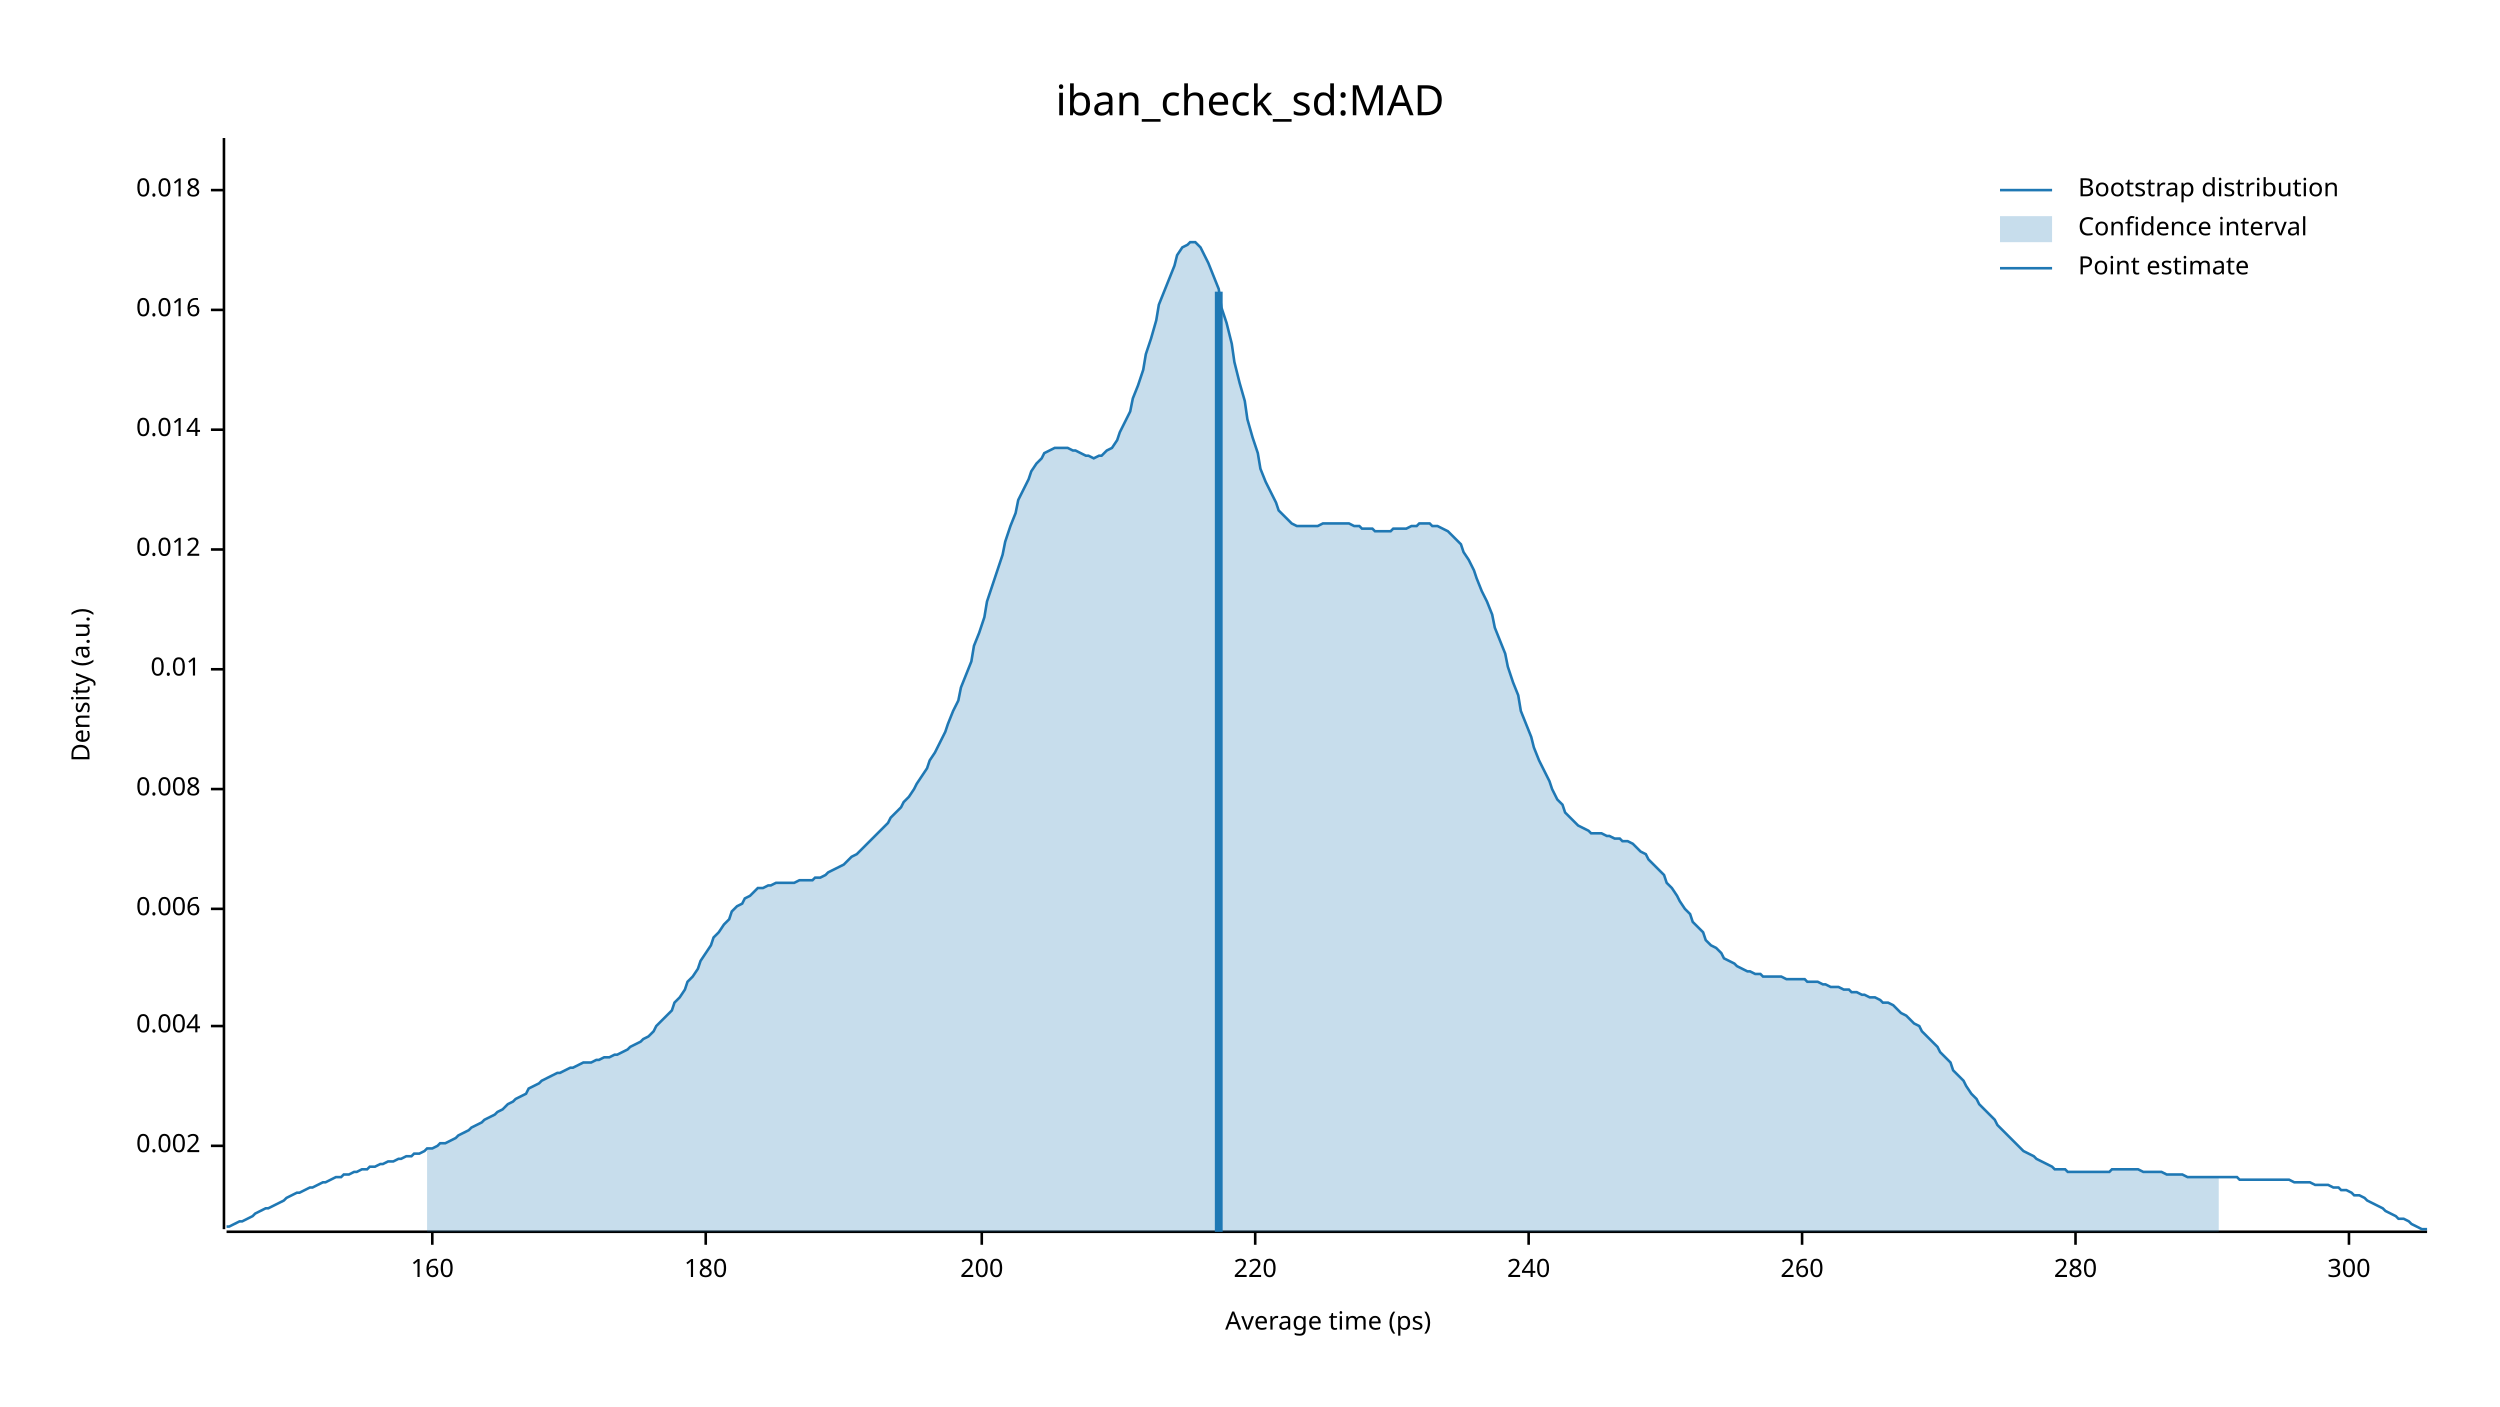
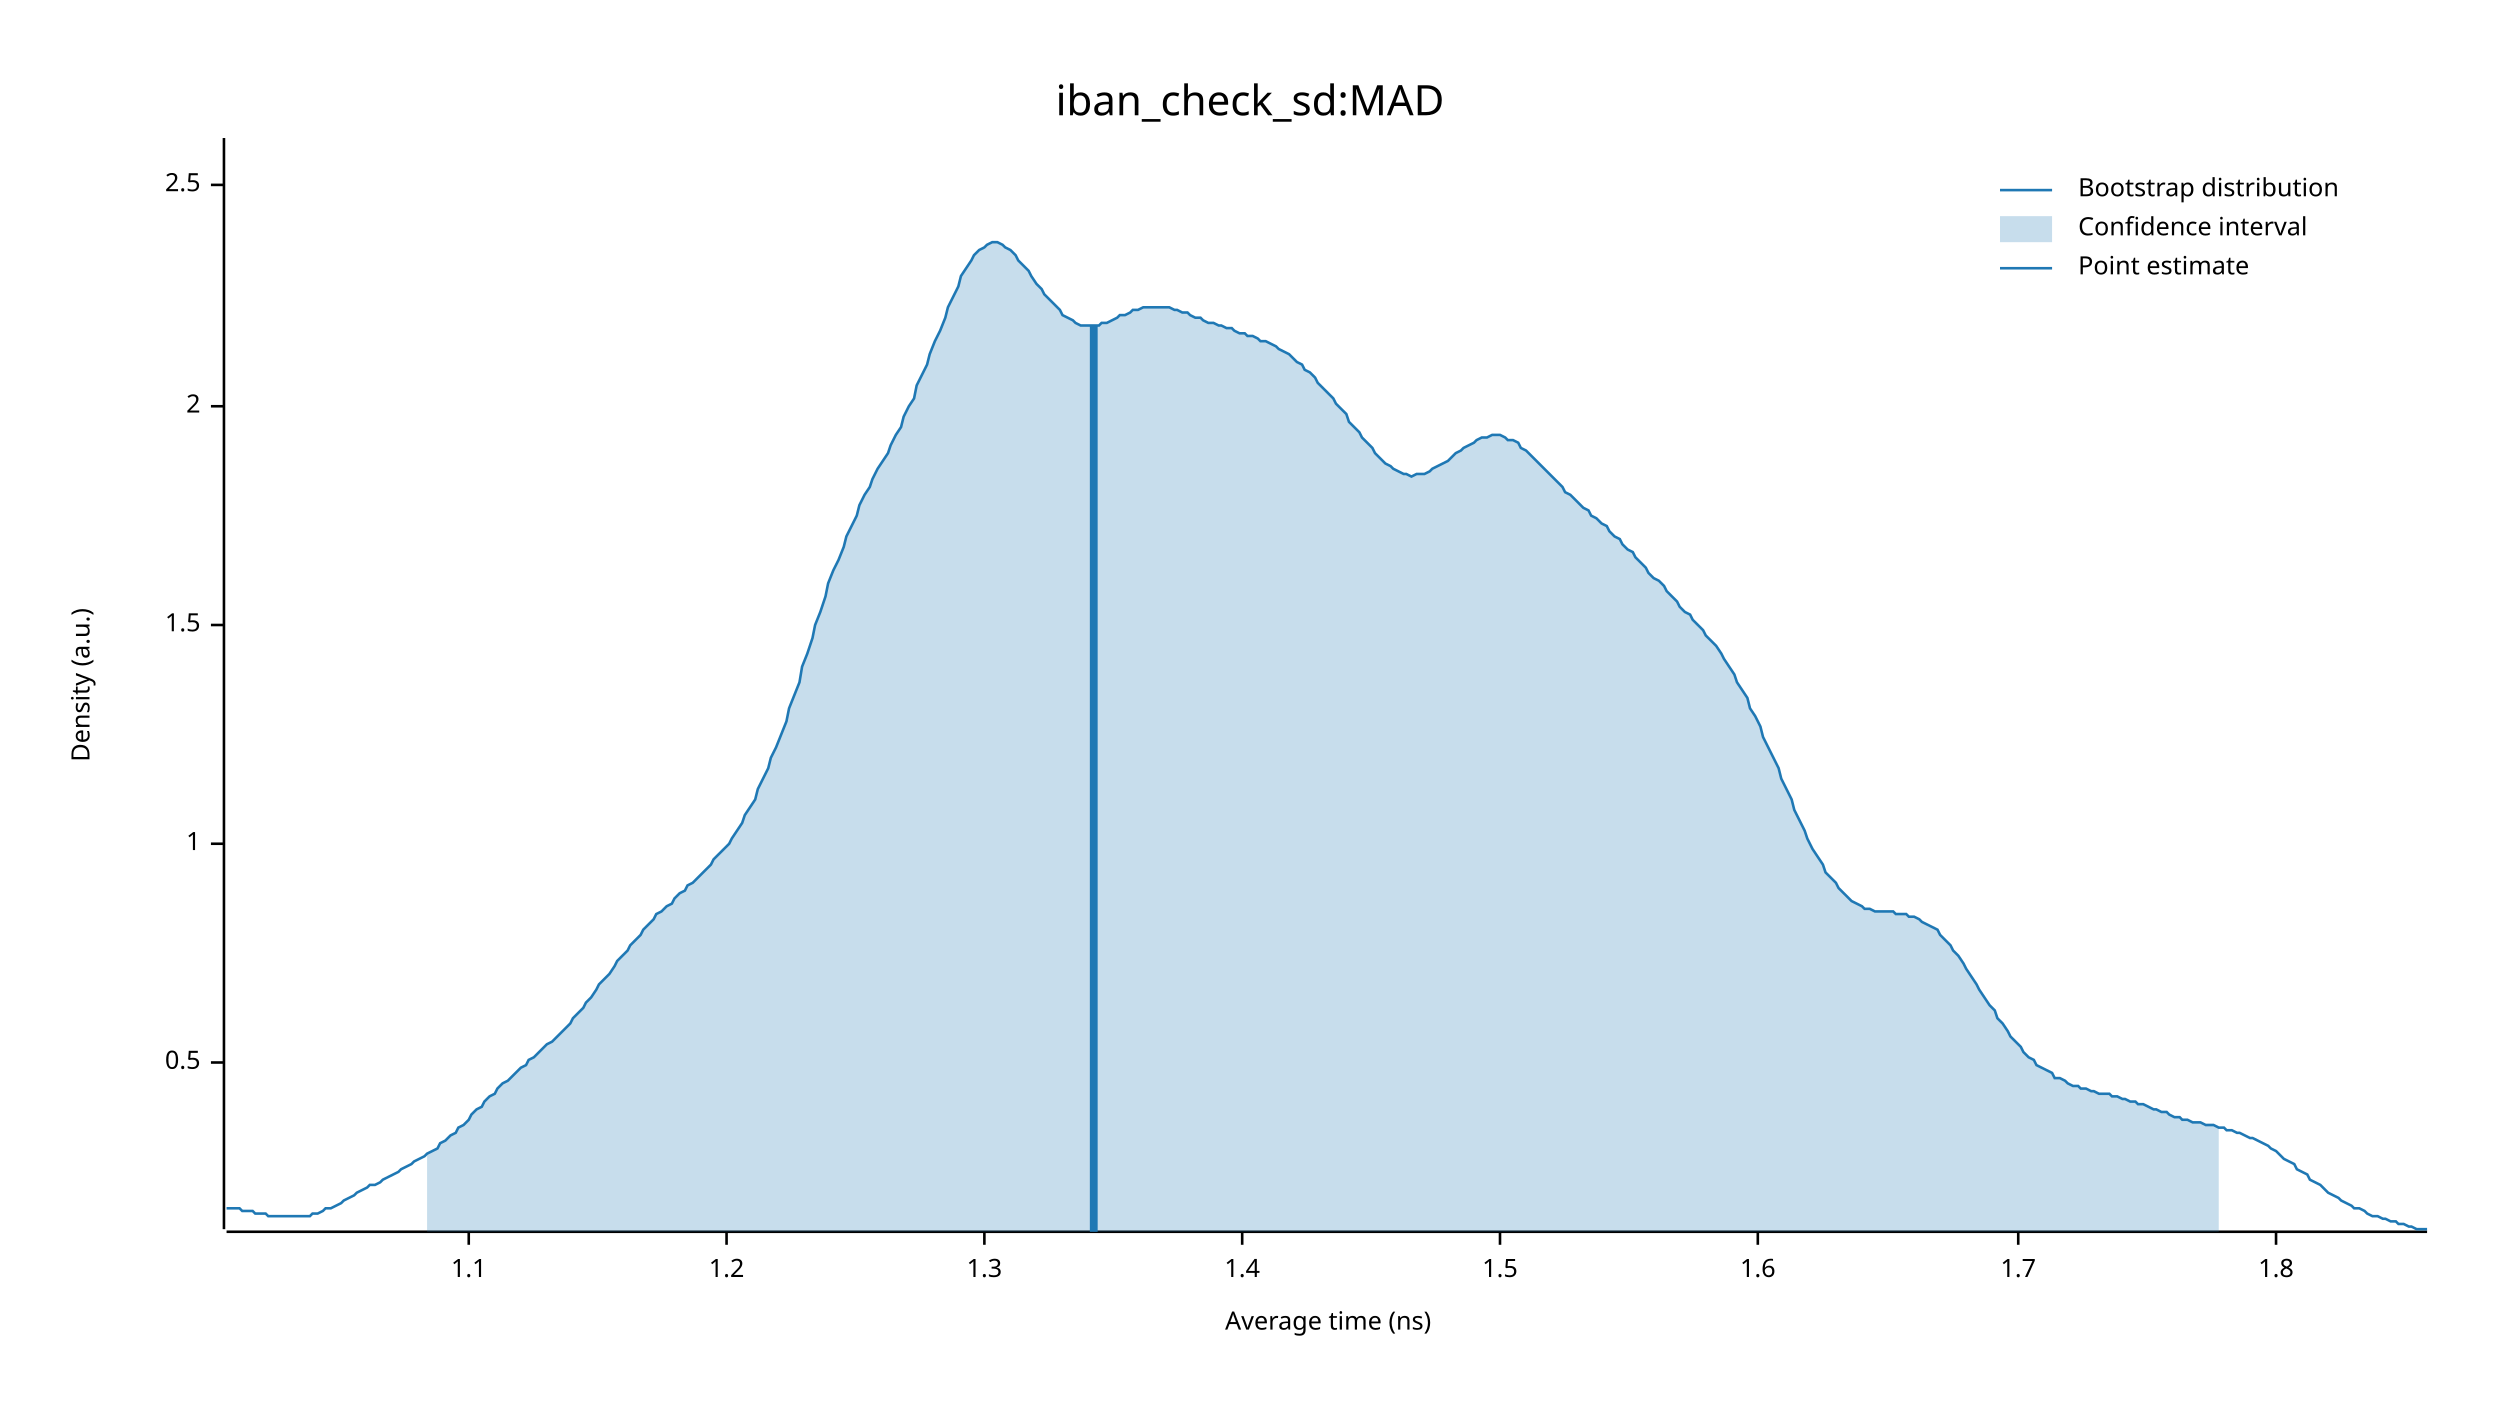
<svg xmlns="http://www.w3.org/2000/svg" width="960" height="540" viewBox="0 0 960 540">
  <text x="480" y="32" dy="0.76em" text-anchor="middle" font-family="sans-serif" font-size="16.129" opacity="1" fill="#000000">
iban_check_sd:MAD
</text>
  <text x="27" y="263" dy="0.76em" text-anchor="middle" font-family="sans-serif" font-size="9.677" opacity="1" fill="#000000" transform="rotate(270, 27, 263)">
Density (a.u.)
</text>
  <text x="510" y="513" dy="-0.5ex" text-anchor="middle" font-family="sans-serif" font-size="9.677" opacity="1" fill="#000000">
- Average time (ps)
+ Average time (ns)
</text>
  <polyline fill="none" opacity="1" stroke="#000000" stroke-width="1" points="86,53 86,472 " />
-   <text x="77" y="440" dy="0.5ex" text-anchor="end" font-family="sans-serif" font-size="9.677" opacity="1" fill="#000000">
- 0.002
+   <text x="77" y="408" dy="0.5ex" text-anchor="end" font-family="sans-serif" font-size="9.677" opacity="1" fill="#000000">
+ 0.5
</text>
-   <polyline fill="none" opacity="1" stroke="#000000" stroke-width="1" points="81,440 86,440 " />
-   <text x="77" y="394" dy="0.5ex" text-anchor="end" font-family="sans-serif" font-size="9.677" opacity="1" fill="#000000">
- 0.004
+   <polyline fill="none" opacity="1" stroke="#000000" stroke-width="1" points="81,408 86,408 " />
+   <text x="77" y="324" dy="0.5ex" text-anchor="end" font-family="sans-serif" font-size="9.677" opacity="1" fill="#000000">
+ 1
</text>
-   <polyline fill="none" opacity="1" stroke="#000000" stroke-width="1" points="81,394 86,394 " />
-   <text x="77" y="349" dy="0.5ex" text-anchor="end" font-family="sans-serif" font-size="9.677" opacity="1" fill="#000000">
- 0.006
+   <polyline fill="none" opacity="1" stroke="#000000" stroke-width="1" points="81,324 86,324 " />
+   <text x="77" y="240" dy="0.5ex" text-anchor="end" font-family="sans-serif" font-size="9.677" opacity="1" fill="#000000">
+ 1.5
</text>
-   <polyline fill="none" opacity="1" stroke="#000000" stroke-width="1" points="81,349 86,349 " />
-   <text x="77" y="303" dy="0.5ex" text-anchor="end" font-family="sans-serif" font-size="9.677" opacity="1" fill="#000000">
- 0.008
+   <polyline fill="none" opacity="1" stroke="#000000" stroke-width="1" points="81,240 86,240 " />
+   <text x="77" y="156" dy="0.5ex" text-anchor="end" font-family="sans-serif" font-size="9.677" opacity="1" fill="#000000">
+ 2
</text>
-   <polyline fill="none" opacity="1" stroke="#000000" stroke-width="1" points="81,303 86,303 " />
-   <text x="77" y="257" dy="0.5ex" text-anchor="end" font-family="sans-serif" font-size="9.677" opacity="1" fill="#000000">
- 0.01
+   <polyline fill="none" opacity="1" stroke="#000000" stroke-width="1" points="81,156 86,156 " />
+   <text x="77" y="71" dy="0.5ex" text-anchor="end" font-family="sans-serif" font-size="9.677" opacity="1" fill="#000000">
+ 2.5
</text>
-   <polyline fill="none" opacity="1" stroke="#000000" stroke-width="1" points="81,257 86,257 " />
-   <text x="77" y="211" dy="0.5ex" text-anchor="end" font-family="sans-serif" font-size="9.677" opacity="1" fill="#000000">
- 0.012
+   <polyline fill="none" opacity="1" stroke="#000000" stroke-width="1" points="81,71 86,71 " />
+   <polyline fill="none" opacity="1" stroke="#000000" stroke-width="1" points="87,473 932,473 " />
+   <text x="180" y="483" dy="0.76em" text-anchor="middle" font-family="sans-serif" font-size="9.677" opacity="1" fill="#000000">
+ 1.1
</text>
-   <polyline fill="none" opacity="1" stroke="#000000" stroke-width="1" points="81,211 86,211 " />
-   <text x="77" y="165" dy="0.5ex" text-anchor="end" font-family="sans-serif" font-size="9.677" opacity="1" fill="#000000">
- 0.014
+   <polyline fill="none" opacity="1" stroke="#000000" stroke-width="1" points="180,473 180,478 " />
+   <text x="279" y="483" dy="0.76em" text-anchor="middle" font-family="sans-serif" font-size="9.677" opacity="1" fill="#000000">
+ 1.2
</text>
-   <polyline fill="none" opacity="1" stroke="#000000" stroke-width="1" points="81,165 86,165 " />
-   <text x="77" y="119" dy="0.5ex" text-anchor="end" font-family="sans-serif" font-size="9.677" opacity="1" fill="#000000">
- 0.016
+   <polyline fill="none" opacity="1" stroke="#000000" stroke-width="1" points="279,473 279,478 " />
+   <text x="378" y="483" dy="0.76em" text-anchor="middle" font-family="sans-serif" font-size="9.677" opacity="1" fill="#000000">
+ 1.3
</text>
-   <polyline fill="none" opacity="1" stroke="#000000" stroke-width="1" points="81,119 86,119 " />
-   <text x="77" y="73" dy="0.5ex" text-anchor="end" font-family="sans-serif" font-size="9.677" opacity="1" fill="#000000">
- 0.018
+   <polyline fill="none" opacity="1" stroke="#000000" stroke-width="1" points="378,473 378,478 " />
+   <text x="477" y="483" dy="0.76em" text-anchor="middle" font-family="sans-serif" font-size="9.677" opacity="1" fill="#000000">
+ 1.4
</text>
-   <polyline fill="none" opacity="1" stroke="#000000" stroke-width="1" points="81,73 86,73 " />
-   <polyline fill="none" opacity="1" stroke="#000000" stroke-width="1" points="87,473 932,473 " />
-   <text x="166" y="483" dy="0.76em" text-anchor="middle" font-family="sans-serif" font-size="9.677" opacity="1" fill="#000000">
- 160
+   <polyline fill="none" opacity="1" stroke="#000000" stroke-width="1" points="477,473 477,478 " />
+   <text x="576" y="483" dy="0.76em" text-anchor="middle" font-family="sans-serif" font-size="9.677" opacity="1" fill="#000000">
+ 1.5
</text>
-   <polyline fill="none" opacity="1" stroke="#000000" stroke-width="1" points="166,473 166,478 " />
-   <text x="271" y="483" dy="0.76em" text-anchor="middle" font-family="sans-serif" font-size="9.677" opacity="1" fill="#000000">
- 180
+   <polyline fill="none" opacity="1" stroke="#000000" stroke-width="1" points="576,473 576,478 " />
+   <text x="675" y="483" dy="0.76em" text-anchor="middle" font-family="sans-serif" font-size="9.677" opacity="1" fill="#000000">
+ 1.6
</text>
-   <polyline fill="none" opacity="1" stroke="#000000" stroke-width="1" points="271,473 271,478 " />
-   <text x="377" y="483" dy="0.76em" text-anchor="middle" font-family="sans-serif" font-size="9.677" opacity="1" fill="#000000">
- 200
+   <polyline fill="none" opacity="1" stroke="#000000" stroke-width="1" points="675,473 675,478 " />
+   <text x="775" y="483" dy="0.76em" text-anchor="middle" font-family="sans-serif" font-size="9.677" opacity="1" fill="#000000">
+ 1.7
</text>
-   <polyline fill="none" opacity="1" stroke="#000000" stroke-width="1" points="377,473 377,478 " />
-   <text x="482" y="483" dy="0.76em" text-anchor="middle" font-family="sans-serif" font-size="9.677" opacity="1" fill="#000000">
- 220
+   <polyline fill="none" opacity="1" stroke="#000000" stroke-width="1" points="775,473 775,478 " />
+   <text x="874" y="483" dy="0.76em" text-anchor="middle" font-family="sans-serif" font-size="9.677" opacity="1" fill="#000000">
+ 1.8
</text>
-   <polyline fill="none" opacity="1" stroke="#000000" stroke-width="1" points="482,473 482,478 " />
-   <text x="587" y="483" dy="0.76em" text-anchor="middle" font-family="sans-serif" font-size="9.677" opacity="1" fill="#000000">
- 240
- </text>
-   <polyline fill="none" opacity="1" stroke="#000000" stroke-width="1" points="587,473 587,478 " />
-   <text x="692" y="483" dy="0.76em" text-anchor="middle" font-family="sans-serif" font-size="9.677" opacity="1" fill="#000000">
- 260
- </text>
-   <polyline fill="none" opacity="1" stroke="#000000" stroke-width="1" points="692,473 692,478 " />
-   <text x="797" y="483" dy="0.76em" text-anchor="middle" font-family="sans-serif" font-size="9.677" opacity="1" fill="#000000">
- 280
- </text>
-   <polyline fill="none" opacity="1" stroke="#000000" stroke-width="1" points="797,473 797,478 " />
-   <text x="902" y="483" dy="0.76em" text-anchor="middle" font-family="sans-serif" font-size="9.677" opacity="1" fill="#000000">
- 300
- </text>
-   <polyline fill="none" opacity="1" stroke="#000000" stroke-width="1" points="902,473 902,478 " />
-   <polyline fill="none" opacity="1" stroke="#1F78B4" stroke-width="1" points="87,471 88,471 90,470 92,469 93,469 95,468 97,467 98,466 100,465 102,464 103,464 105,463 107,462 109,461 110,460 112,459 114,458 115,458 117,457 119,456 120,456 122,455 124,454 125,454 127,453 129,452 131,452 132,451 134,451 136,450 137,450 139,449 141,449 142,448 144,448 146,447 147,447 149,446 151,446 153,445 154,445 156,444 158,444 159,443 161,443 163,442 164,441 166,441 168,440 169,439 171,439 173,438 175,437 176,436 178,435 180,434 181,433 183,432 185,431 186,430 188,429 190,428 191,427 193,426 195,424 197,423 198,422 200,421 202,420 203,418 205,417 207,416 208,415 210,414 212,413 214,412 215,412 217,411 219,410 220,410 222,409 224,408 225,408 227,408 229,407 230,407 232,406 234,406 236,405 237,405 239,404 241,403 242,402 244,401 246,400 247,399 249,398 251,396 252,394 254,392 256,390 258,388 259,385 261,383 263,380 264,377 266,375 268,372 269,369 271,366 273,363 274,360 276,358 278,355 280,353 281,350 283,348 285,347 286,345 288,344 290,342 291,341 293,341 295,340 296,340 298,339 300,339 302,339 303,339 305,339 307,338 308,338 310,338 312,338 313,337 315,337 317,336 318,335 320,334 322,333 324,332 325,331 327,329 329,328 330,327 332,325 334,323 335,322 337,320 339,318 341,316 342,314 344,312 346,310 347,308 349,306 351,303 352,301 354,298 356,295 357,292 359,289 361,285 363,281 364,278 366,273 368,269 369,264 371,259 373,254 374,248 376,243 378,237 379,231 381,225 383,219 385,213 386,208 388,202 390,197 391,192 393,188 395,184 396,181 398,178 400,176 401,174 403,173 405,172 407,172 408,172 410,172 412,173 413,173 415,174 417,175 418,175 420,176 422,175 423,175 425,173 427,172 429,169 430,166 432,162 434,158 435,153 437,148 439,142 440,136 442,130 444,123 445,117 447,112 449,107 451,102 452,98 454,95 456,94 457,93 459,93 461,95 462,97 464,101 466,106 468,111 469,118 471,124 473,132 474,139 476,147 478,154 479,161 481,168 483,174 484,180 486,185 488,189 490,193 491,196 493,198 495,200 496,201 498,202 500,202 501,202 503,202 505,202 506,202 508,201 510,201 512,201 513,201 515,201 517,201 518,201 520,202 522,202 523,203 525,203 527,203 528,204 530,204 532,204 534,204 535,203 537,203 539,203 540,203 542,202 544,202 545,201 547,201 549,201 550,202 552,202 554,203 556,204 557,205 559,207 561,209 562,212 564,215 566,219 567,222 569,227 571,231 573,236 574,241 576,246 578,251 579,256 581,262 583,267 584,273 586,278 588,283 589,287 591,292 593,296 595,300 596,303 598,307 600,309 601,312 603,314 605,316 606,317 608,318 610,319 611,320 613,320 615,320 617,321 618,321 620,322 622,322 623,323 625,323 627,324 628,325 630,327 632,328 633,330 635,332 637,334 639,336 640,339 642,341 644,344 645,346 647,349 649,351 650,354 652,356 654,358 655,361 657,363 659,364 661,366 662,368 664,369 666,370 667,371 669,372 671,373 672,373 674,374 676,374 677,375 679,375 681,375 683,375 684,375 686,376 688,376 689,376 691,376 693,376 694,377 696,377 698,377 700,378 701,378 703,379 705,379 706,379 708,380 710,380 711,381 713,381 715,382 716,382 718,383 720,383 722,384 723,385 725,385 727,386 728,387 730,389 732,390 733,391 735,393 737,394 738,396 740,398 742,400 744,402 745,404 747,406 749,408 750,411 752,413 754,415 755,417 757,420 759,422 760,424 762,426 764,428 766,430 767,432 769,434 771,436 772,437 774,439 776,441 777,442 779,443 781,444 782,445 784,446 786,447 788,448 789,449 791,449 793,449 794,450 796,450 798,450 799,450 801,450 803,450 804,450 806,450 808,450 810,450 811,449 813,449 815,449 816,449 818,449 820,449 821,449 823,450 825,450 827,450 828,450 830,450 832,451 833,451 835,451 837,451 838,451 840,452 842,452 843,452 845,452 847,452 849,452 850,452 852,452 854,452 855,452 857,452 859,452 860,453 862,453 864,453 865,453 867,453 869,453 871,453 872,453 874,453 876,453 877,453 879,453 881,454 882,454 884,454 886,454 887,454 889,455 891,455 893,455 894,455 896,456 898,456 899,457 901,457 903,458 904,459 906,459 908,460 909,461 911,462 913,463 915,464 916,465 918,466 920,467 921,468 923,468 925,469 926,470 928,471 930,472 932,472 " />
-   <polygon opacity="0.25" fill="#1F78B4" points="164,441 166,441 168,440 169,439 171,439 173,438 175,437 176,436 178,435 180,434 181,433 183,432 185,431 186,430 188,429 190,428 191,427 193,426 195,424 197,423 198,422 200,421 202,420 203,418 205,417 207,416 208,415 210,414 212,413 214,412 215,412 217,411 219,410 220,410 222,409 224,408 225,408 227,408 229,407 230,407 232,406 234,406 236,405 237,405 239,404 241,403 242,402 244,401 246,400 247,399 249,398 251,396 252,394 254,392 256,390 258,388 259,385 261,383 263,380 264,377 266,375 268,372 269,369 271,366 273,363 274,360 276,358 278,355 280,353 281,350 283,348 285,347 286,345 288,344 290,342 291,341 293,341 295,340 296,340 298,339 300,339 302,339 303,339 305,339 307,338 308,338 310,338 312,338 313,337 315,337 317,336 318,335 320,334 322,333 324,332 325,331 327,329 329,328 330,327 332,325 334,323 335,322 337,320 339,318 341,316 342,314 344,312 346,310 347,308 349,306 351,303 352,301 354,298 356,295 357,292 359,289 361,285 363,281 364,278 366,273 368,269 369,264 371,259 373,254 374,248 376,243 378,237 379,231 381,225 383,219 385,213 386,208 388,202 390,197 391,192 393,188 395,184 396,181 398,178 400,176 401,174 403,173 405,172 407,172 408,172 410,172 412,173 413,173 415,174 417,175 418,175 420,176 422,175 423,175 425,173 427,172 429,169 430,166 432,162 434,158 435,153 437,148 439,142 440,136 442,130 444,123 445,117 447,112 449,107 451,102 452,98 454,95 456,94 457,93 459,93 461,95 462,97 464,101 466,106 468,111 469,118 471,124 473,132 474,139 476,147 478,154 479,161 481,168 483,174 484,180 486,185 488,189 490,193 491,196 493,198 495,200 496,201 498,202 500,202 501,202 503,202 505,202 506,202 508,201 510,201 512,201 513,201 515,201 517,201 518,201 520,202 522,202 523,203 525,203 527,203 528,204 530,204 532,204 534,204 535,203 537,203 539,203 540,203 542,202 544,202 545,201 547,201 549,201 550,202 552,202 554,203 556,204 557,205 559,207 561,209 562,212 564,215 566,219 567,222 569,227 571,231 573,236 574,241 576,246 578,251 579,256 581,262 583,267 584,273 586,278 588,283 589,287 591,292 593,296 595,300 596,303 598,307 600,309 601,312 603,314 605,316 606,317 608,318 610,319 611,320 613,320 615,320 617,321 618,321 620,322 622,322 623,323 625,323 627,324 628,325 630,327 632,328 633,330 635,332 637,334 639,336 640,339 642,341 644,344 645,346 647,349 649,351 650,354 652,356 654,358 655,361 657,363 659,364 661,366 662,368 664,369 666,370 667,371 669,372 671,373 672,373 674,374 676,374 677,375 679,375 681,375 683,375 684,375 686,376 688,376 689,376 691,376 693,376 694,377 696,377 698,377 700,378 701,378 703,379 705,379 706,379 708,380 710,380 711,381 713,381 715,382 716,382 718,383 720,383 722,384 723,385 725,385 727,386 728,387 730,389 732,390 733,391 735,393 737,394 738,396 740,398 742,400 744,402 745,404 747,406 749,408 750,411 752,413 754,415 755,417 757,420 759,422 760,424 762,426 764,428 766,430 767,432 769,434 771,436 772,437 774,439 776,441 777,442 779,443 781,444 782,445 784,446 786,447 788,448 789,449 791,449 793,449 794,450 796,450 798,450 799,450 801,450 803,450 804,450 806,450 808,450 810,450 811,449 813,449 815,449 816,449 818,449 820,449 821,449 823,450 825,450 827,450 828,450 830,450 832,451 833,451 835,451 837,451 838,451 840,452 842,452 843,452 845,452 847,452 849,452 850,452 852,452 852,473 164,473 " />
-   <polyline fill="none" opacity="1" stroke="#1F78B4" stroke-width="3" points="468,473 468,112 " />
+   <polyline fill="none" opacity="1" stroke="#000000" stroke-width="1" points="874,473 874,478 " />
+   <polyline fill="none" opacity="1" stroke="#1F78B4" stroke-width="1" points="87,464 88,464 90,464 92,464 93,465 95,465 97,465 98,466 100,466 102,466 103,467 105,467 107,467 109,467 110,467 112,467 114,467 115,467 117,467 119,467 120,466 122,466 124,465 125,464 127,464 129,463 131,462 132,461 134,460 136,459 137,458 139,457 141,456 142,455 144,455 146,454 147,453 149,452 151,451 153,450 154,449 156,448 158,447 159,446 161,445 163,444 164,443 166,442 168,441 169,439 171,438 173,436 175,435 176,433 178,432 180,430 181,428 183,426 185,425 186,423 188,421 190,420 191,418 193,416 195,415 197,413 198,412 200,410 202,409 203,407 205,406 207,404 208,403 210,401 212,400 214,398 215,397 217,395 219,393 220,391 222,389 224,387 225,385 227,383 229,380 230,378 232,376 234,374 236,371 237,369 239,367 241,365 242,363 244,361 246,359 247,357 249,355 251,353 252,351 254,350 256,348 258,347 259,345 261,343 263,342 264,340 266,339 268,337 269,336 271,334 273,332 274,330 276,328 278,326 280,324 281,322 283,319 285,316 286,313 288,310 290,307 291,303 293,299 295,295 296,291 298,287 300,282 302,277 303,272 305,267 307,262 308,256 310,251 312,245 313,240 315,235 317,229 318,224 320,219 322,215 324,210 325,206 327,202 329,198 330,194 332,190 334,187 335,184 337,180 339,177 341,174 342,171 344,167 346,164 347,160 349,156 351,153 352,148 354,144 356,140 357,136 359,131 361,127 363,122 364,118 366,114 368,110 369,106 371,103 373,100 374,98 376,96 378,95 379,94 381,93 383,93 385,94 386,95 388,96 390,98 391,100 393,102 395,104 396,106 398,109 400,111 401,113 403,115 405,117 407,119 408,121 410,122 412,123 413,124 415,125 417,125 418,125 420,125 422,125 423,124 425,124 427,123 429,122 430,121 432,121 434,120 435,119 437,119 439,118 440,118 442,118 444,118 445,118 447,118 449,118 451,119 452,119 454,120 456,120 457,121 459,122 461,122 462,123 464,124 466,124 468,125 469,125 471,126 473,126 474,127 476,128 478,128 479,129 481,129 483,130 484,131 486,131 488,132 490,133 491,134 493,135 495,136 496,137 498,139 500,140 501,142 503,143 505,145 506,147 508,149 510,151 512,153 513,155 515,157 517,159 518,162 520,164 522,166 523,168 525,170 527,172 528,174 530,176 532,178 534,179 535,180 537,181 539,182 540,182 542,183 544,182 545,182 547,182 549,181 550,180 552,179 554,178 556,177 557,176 559,174 561,173 562,172 564,171 566,170 567,169 569,168 571,168 573,167 574,167 576,167 578,168 579,169 581,169 583,170 584,172 586,173 588,175 589,176 591,178 593,180 595,182 596,183 598,185 600,187 601,189 603,190 605,192 606,193 608,195 610,196 611,198 613,199 615,201 617,202 618,204 620,206 622,207 623,209 625,211 627,212 628,214 630,216 632,218 633,220 635,222 637,223 639,225 640,227 642,229 644,231 645,233 647,235 649,236 650,238 652,240 654,242 655,244 657,246 659,248 661,251 662,253 664,256 666,259 667,262 669,265 671,268 672,272 674,275 676,279 677,283 679,287 681,291 683,295 684,299 686,303 688,307 689,311 691,315 693,319 694,322 696,326 698,329 700,332 701,335 703,337 705,339 706,341 708,343 710,345 711,346 713,347 715,348 716,349 718,349 720,350 722,350 723,350 725,350 727,350 728,351 730,351 732,351 733,352 735,352 737,353 738,354 740,355 742,356 744,357 745,359 747,361 749,363 750,365 752,367 754,370 755,372 757,375 759,378 760,380 762,383 764,386 766,388 767,391 769,393 771,396 772,398 774,400 776,402 777,404 779,406 781,407 782,409 784,410 786,411 788,412 789,414 791,414 793,415 794,416 796,417 798,417 799,418 801,418 803,419 804,419 806,420 808,420 810,420 811,421 813,421 815,422 816,422 818,423 820,423 821,424 823,424 825,425 827,426 828,426 830,427 832,427 833,428 835,429 837,429 838,430 840,430 842,431 843,431 845,431 847,432 849,432 850,432 852,433 854,433 855,434 857,434 859,435 860,435 862,436 864,437 865,437 867,438 869,439 871,440 872,441 874,442 876,444 877,445 879,446 881,447 882,449 884,450 886,451 887,453 889,454 891,455 893,457 894,458 896,459 898,460 899,461 901,462 903,463 904,464 906,464 908,465 909,466 911,467 913,467 915,468 916,468 918,469 920,469 921,470 923,470 925,471 926,471 928,472 930,472 932,472 " />
+   <polygon opacity="0.25" fill="#1F78B4" points="164,443 166,442 168,441 169,439 171,438 173,436 175,435 176,433 178,432 180,430 181,428 183,426 185,425 186,423 188,421 190,420 191,418 193,416 195,415 197,413 198,412 200,410 202,409 203,407 205,406 207,404 208,403 210,401 212,400 214,398 215,397 217,395 219,393 220,391 222,389 224,387 225,385 227,383 229,380 230,378 232,376 234,374 236,371 237,369 239,367 241,365 242,363 244,361 246,359 247,357 249,355 251,353 252,351 254,350 256,348 258,347 259,345 261,343 263,342 264,340 266,339 268,337 269,336 271,334 273,332 274,330 276,328 278,326 280,324 281,322 283,319 285,316 286,313 288,310 290,307 291,303 293,299 295,295 296,291 298,287 300,282 302,277 303,272 305,267 307,262 308,256 310,251 312,245 313,240 315,235 317,229 318,224 320,219 322,215 324,210 325,206 327,202 329,198 330,194 332,190 334,187 335,184 337,180 339,177 341,174 342,171 344,167 346,164 347,160 349,156 351,153 352,148 354,144 356,140 357,136 359,131 361,127 363,122 364,118 366,114 368,110 369,106 371,103 373,100 374,98 376,96 378,95 379,94 381,93 383,93 385,94 386,95 388,96 390,98 391,100 393,102 395,104 396,106 398,109 400,111 401,113 403,115 405,117 407,119 408,121 410,122 412,123 413,124 415,125 417,125 418,125 420,125 422,125 423,124 425,124 427,123 429,122 430,121 432,121 434,120 435,119 437,119 439,118 440,118 442,118 444,118 445,118 447,118 449,118 451,119 452,119 454,120 456,120 457,121 459,122 461,122 462,123 464,124 466,124 468,125 469,125 471,126 473,126 474,127 476,128 478,128 479,129 481,129 483,130 484,131 486,131 488,132 490,133 491,134 493,135 495,136 496,137 498,139 500,140 501,142 503,143 505,145 506,147 508,149 510,151 512,153 513,155 515,157 517,159 518,162 520,164 522,166 523,168 525,170 527,172 528,174 530,176 532,178 534,179 535,180 537,181 539,182 540,182 542,183 544,182 545,182 547,182 549,181 550,180 552,179 554,178 556,177 557,176 559,174 561,173 562,172 564,171 566,170 567,169 569,168 571,168 573,167 574,167 576,167 578,168 579,169 581,169 583,170 584,172 586,173 588,175 589,176 591,178 593,180 595,182 596,183 598,185 600,187 601,189 603,190 605,192 606,193 608,195 610,196 611,198 613,199 615,201 617,202 618,204 620,206 622,207 623,209 625,211 627,212 628,214 630,216 632,218 633,220 635,222 637,223 639,225 640,227 642,229 644,231 645,233 647,235 649,236 650,238 652,240 654,242 655,244 657,246 659,248 661,251 662,253 664,256 666,259 667,262 669,265 671,268 672,272 674,275 676,279 677,283 679,287 681,291 683,295 684,299 686,303 688,307 689,311 691,315 693,319 694,322 696,326 698,329 700,332 701,335 703,337 705,339 706,341 708,343 710,345 711,346 713,347 715,348 716,349 718,349 720,350 722,350 723,350 725,350 727,350 728,351 730,351 732,351 733,352 735,352 737,353 738,354 740,355 742,356 744,357 745,359 747,361 749,363 750,365 752,367 754,370 755,372 757,375 759,378 760,380 762,383 764,386 766,388 767,391 769,393 771,396 772,398 774,400 776,402 777,404 779,406 781,407 782,409 784,410 786,411 788,412 789,414 791,414 793,415 794,416 796,417 798,417 799,418 801,418 803,419 804,419 806,420 808,420 810,420 811,421 813,421 815,422 816,422 818,423 820,423 821,424 823,424 825,425 827,426 828,426 830,427 832,427 833,428 835,429 837,429 838,430 840,430 842,431 843,431 845,431 847,432 849,432 850,432 852,433 852,473 164,473 " />
+   <polyline fill="none" opacity="1" stroke="#1F78B4" stroke-width="3" points="420,473 420,125 " />
  <text x="798" y="68" dy="0.76em" text-anchor="start" font-family="sans-serif" font-size="9.677" opacity="1" fill="#000000">
Bootstrap distribution
</text>
  <text x="798" y="83" dy="0.76em" text-anchor="start" font-family="sans-serif" font-size="9.677" opacity="1" fill="#000000">
Confidence interval
</text>
  <text x="798" y="98" dy="0.76em" text-anchor="start" font-family="sans-serif" font-size="9.677" opacity="1" fill="#000000">
Point estimate
</text>
  <polyline fill="none" opacity="1" stroke="#1F78B4" stroke-width="1" points="768,73 788,73 " />
  <rect x="768" y="83" width="20" height="10" opacity="0.25" fill="#1F78B4" stroke="none" />
  <polyline fill="none" opacity="1" stroke="#1F78B4" stroke-width="1" points="768,103 788,103 " />
</svg>
